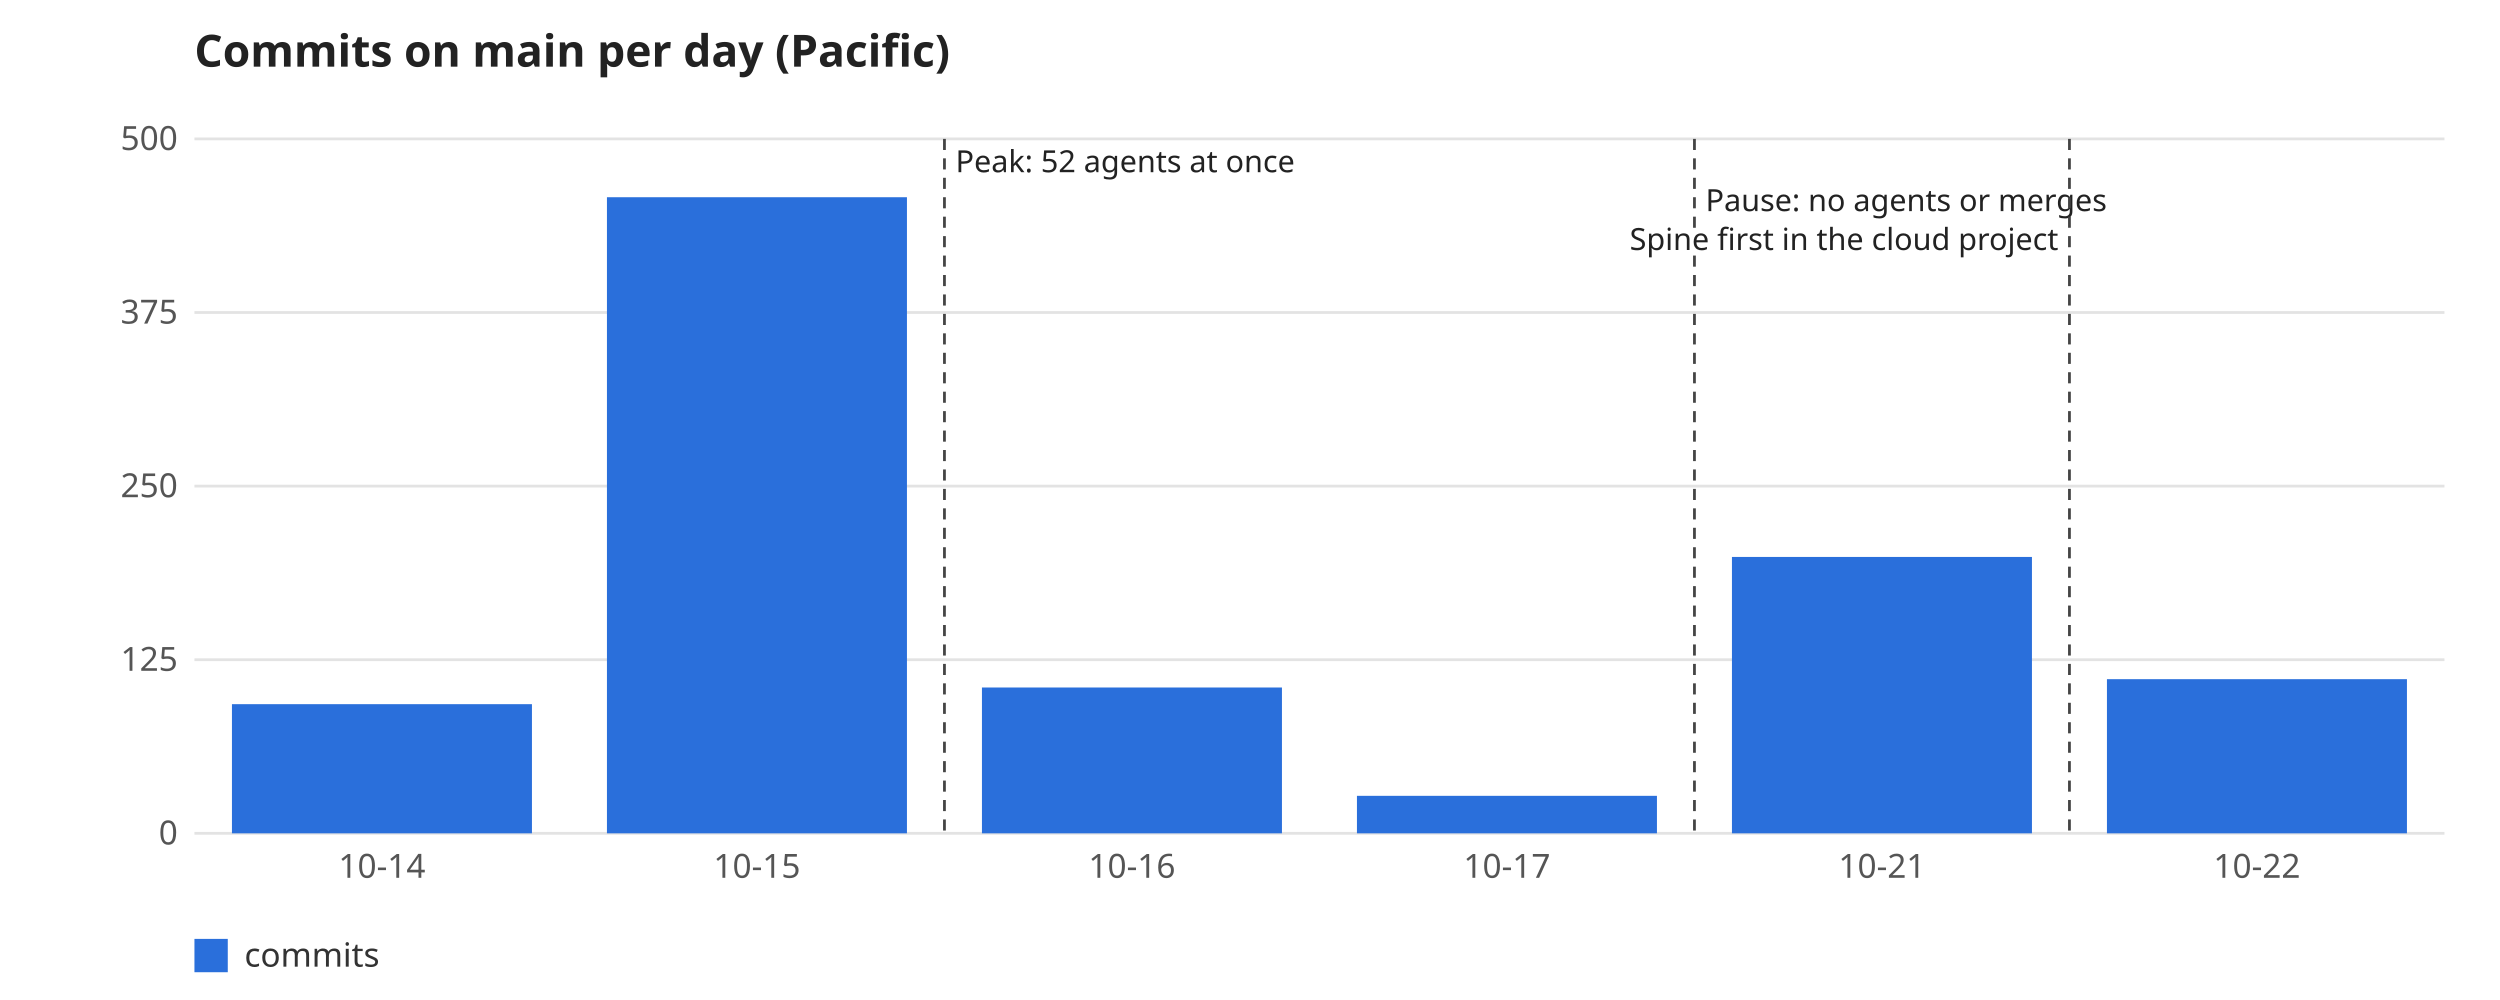
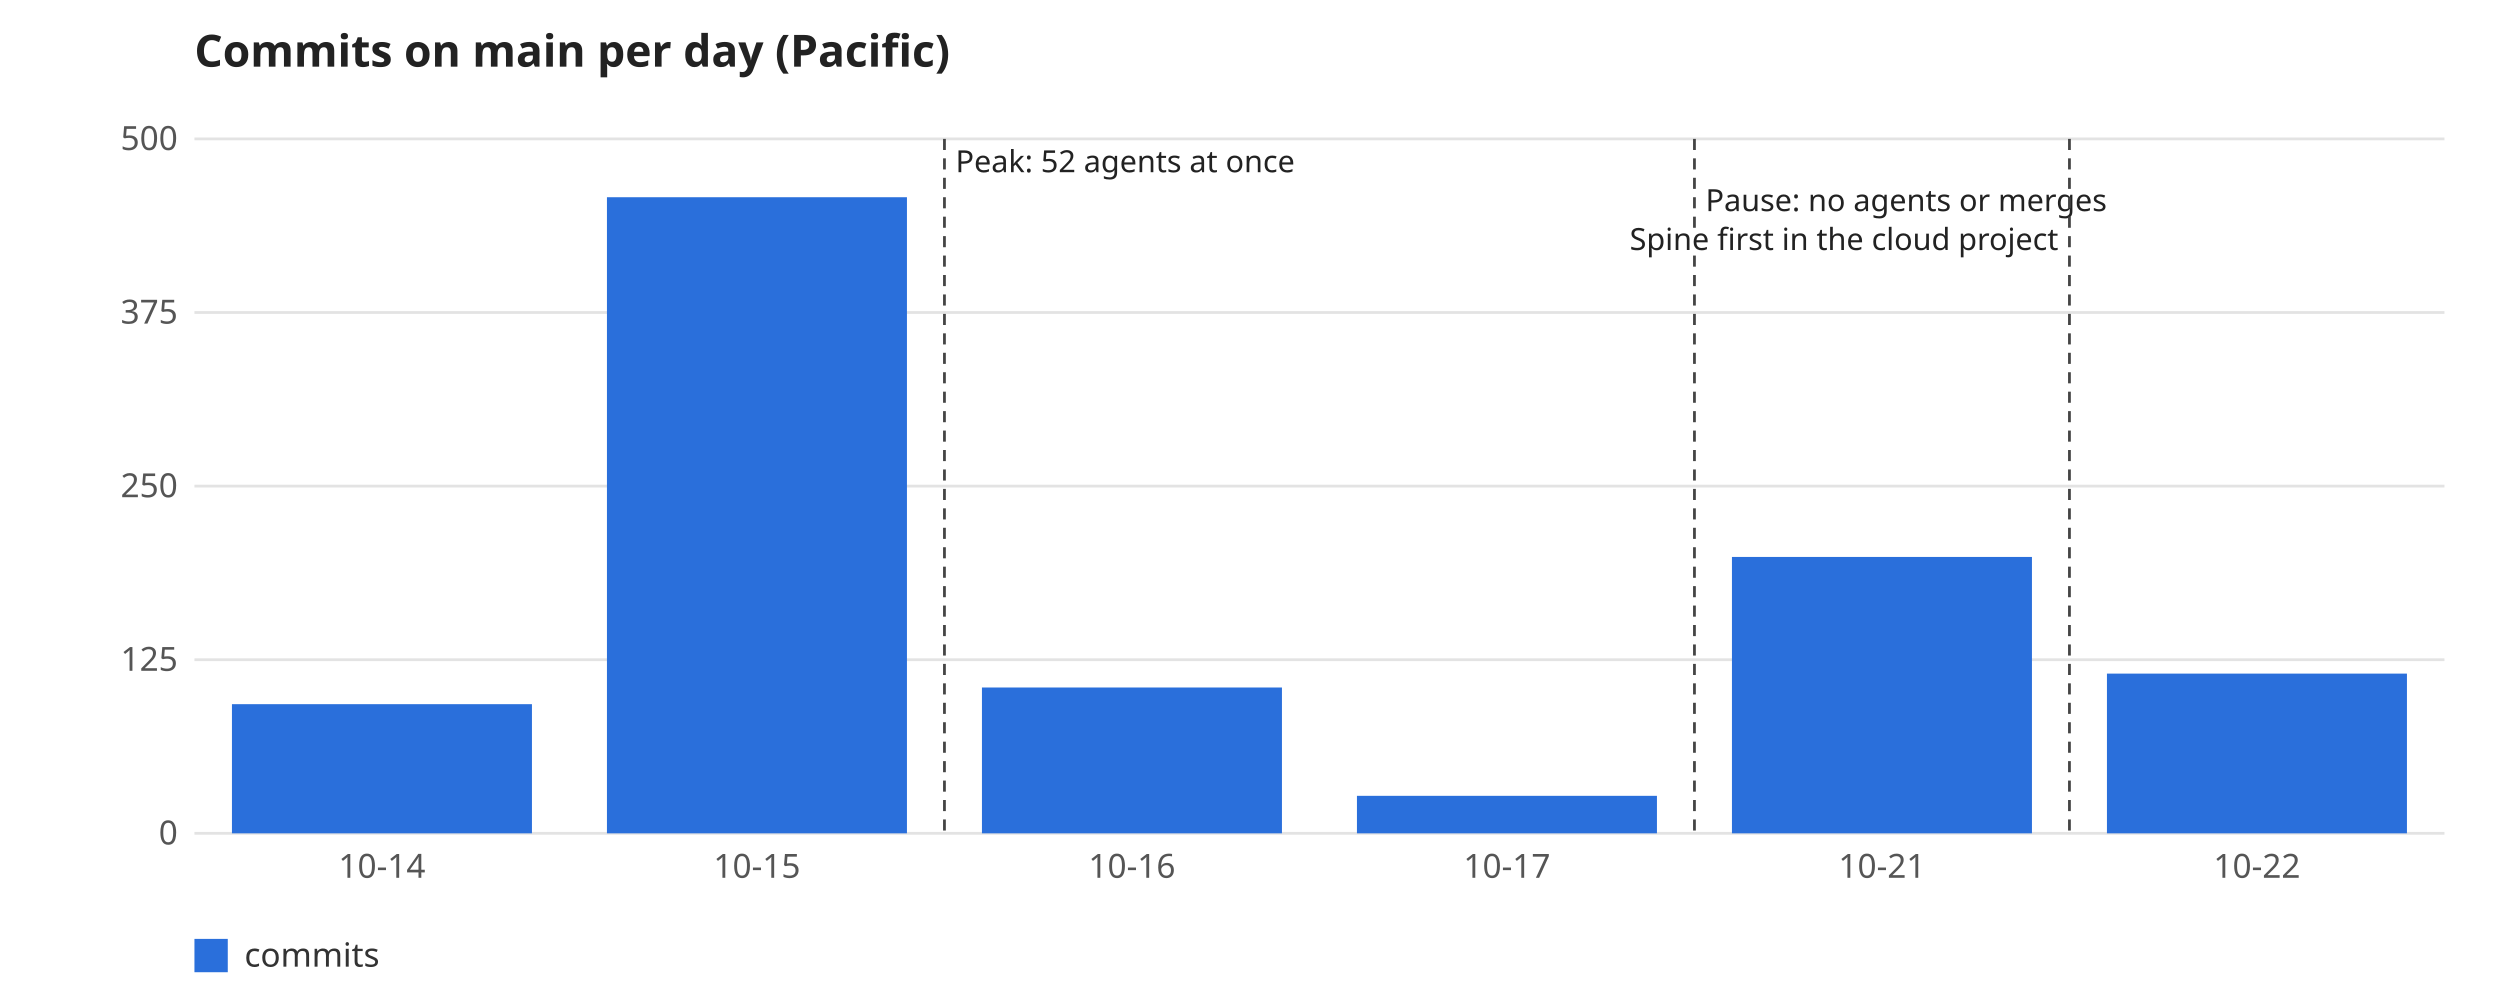
<svg xmlns="http://www.w3.org/2000/svg" viewBox="0 0 900 360" width="900" height="360" font-family="sans-serif" font-size="12">
  <rect width="900" height="360" fill="#fff" />
  <text x="70" y="24" font-size="16" font-weight="bold" fill="#222">Commits on main per day (Pacific)</text>
  <line x1="70" x2="880" y1="300.0" y2="300.0" stroke="#e3e3e3" />
  <text x="64" y="304.0" text-anchor="end" fill="#555">0</text>
  <line x1="70" x2="880" y1="237.5" y2="237.5" stroke="#e3e3e3" />
  <text x="64" y="241.5" text-anchor="end" fill="#555">125</text>
  <line x1="70" x2="880" y1="175.0" y2="175.0" stroke="#e3e3e3" />
  <text x="64" y="179.0" text-anchor="end" fill="#555">250</text>
  <line x1="70" x2="880" y1="112.5" y2="112.5" stroke="#e3e3e3" />
  <text x="64" y="116.5" text-anchor="end" fill="#555">375</text>
  <line x1="70" x2="880" y1="50.0" y2="50.0" stroke="#e3e3e3" />
  <text x="64" y="54.0" text-anchor="end" fill="#555">500</text>
  <text x="137.5" y="316" text-anchor="middle" fill="#555">10-14</text>
  <text x="272.5" y="316" text-anchor="middle" fill="#555">10-15</text>
  <text x="407.5" y="316" text-anchor="middle" fill="#555">10-16</text>
  <text x="542.5" y="316" text-anchor="middle" fill="#555">10-17</text>
  <text x="677.5" y="316" text-anchor="middle" fill="#555">10-21</text>
  <text x="812.5" y="316" text-anchor="middle" fill="#555">10-22</text>
  <rect x="83.5" y="253.5" width="108.0" height="46.5" fill="#2a6fdb" />
  <rect x="218.5" y="71.0" width="108.0" height="229.0" fill="#2a6fdb" />
  <rect x="353.5" y="247.5" width="108.0" height="52.5" fill="#2a6fdb" />
  <rect x="488.5" y="286.5" width="108.0" height="13.5" fill="#2a6fdb" />
  <rect x="623.5" y="200.5" width="108.0" height="99.5" fill="#2a6fdb" />
-   <rect x="758.5" y="244.5" width="108.0" height="55.5" fill="#2a6fdb" />
+   <rect x="758.5" y="242.5" width="108.0" height="57.5" fill="#2a6fdb" />
  <line x1="340.0" x2="340.0" y1="50" y2="300" stroke="#444" stroke-dasharray="4 3" />
  <text x="344.0" y="62" text-anchor="start" font-size="11" fill="#222" stroke="#fff" stroke-width="3" paint-order="stroke">Peak: 52 agents at once</text>
  <line x1="610.0" x2="610.0" y1="50" y2="300" stroke="#444" stroke-dasharray="4 3" />
  <text x="614.0" y="76" text-anchor="start" font-size="11" fill="#222" stroke="#fff" stroke-width="3" paint-order="stroke">Pause: no agents or merges</text>
  <line x1="745.0" x2="745.0" y1="50" y2="300" stroke="#444" stroke-dasharray="4 3" />
  <text x="741.0" y="90" text-anchor="end" font-size="11" fill="#222" stroke="#fff" stroke-width="3" paint-order="stroke">Spine first in the cloud project</text>
  <rect x="70" y="338" width="12" height="12" fill="#2a6fdb" />
  <text x="88" y="348" fill="#333">commits</text>
</svg>
